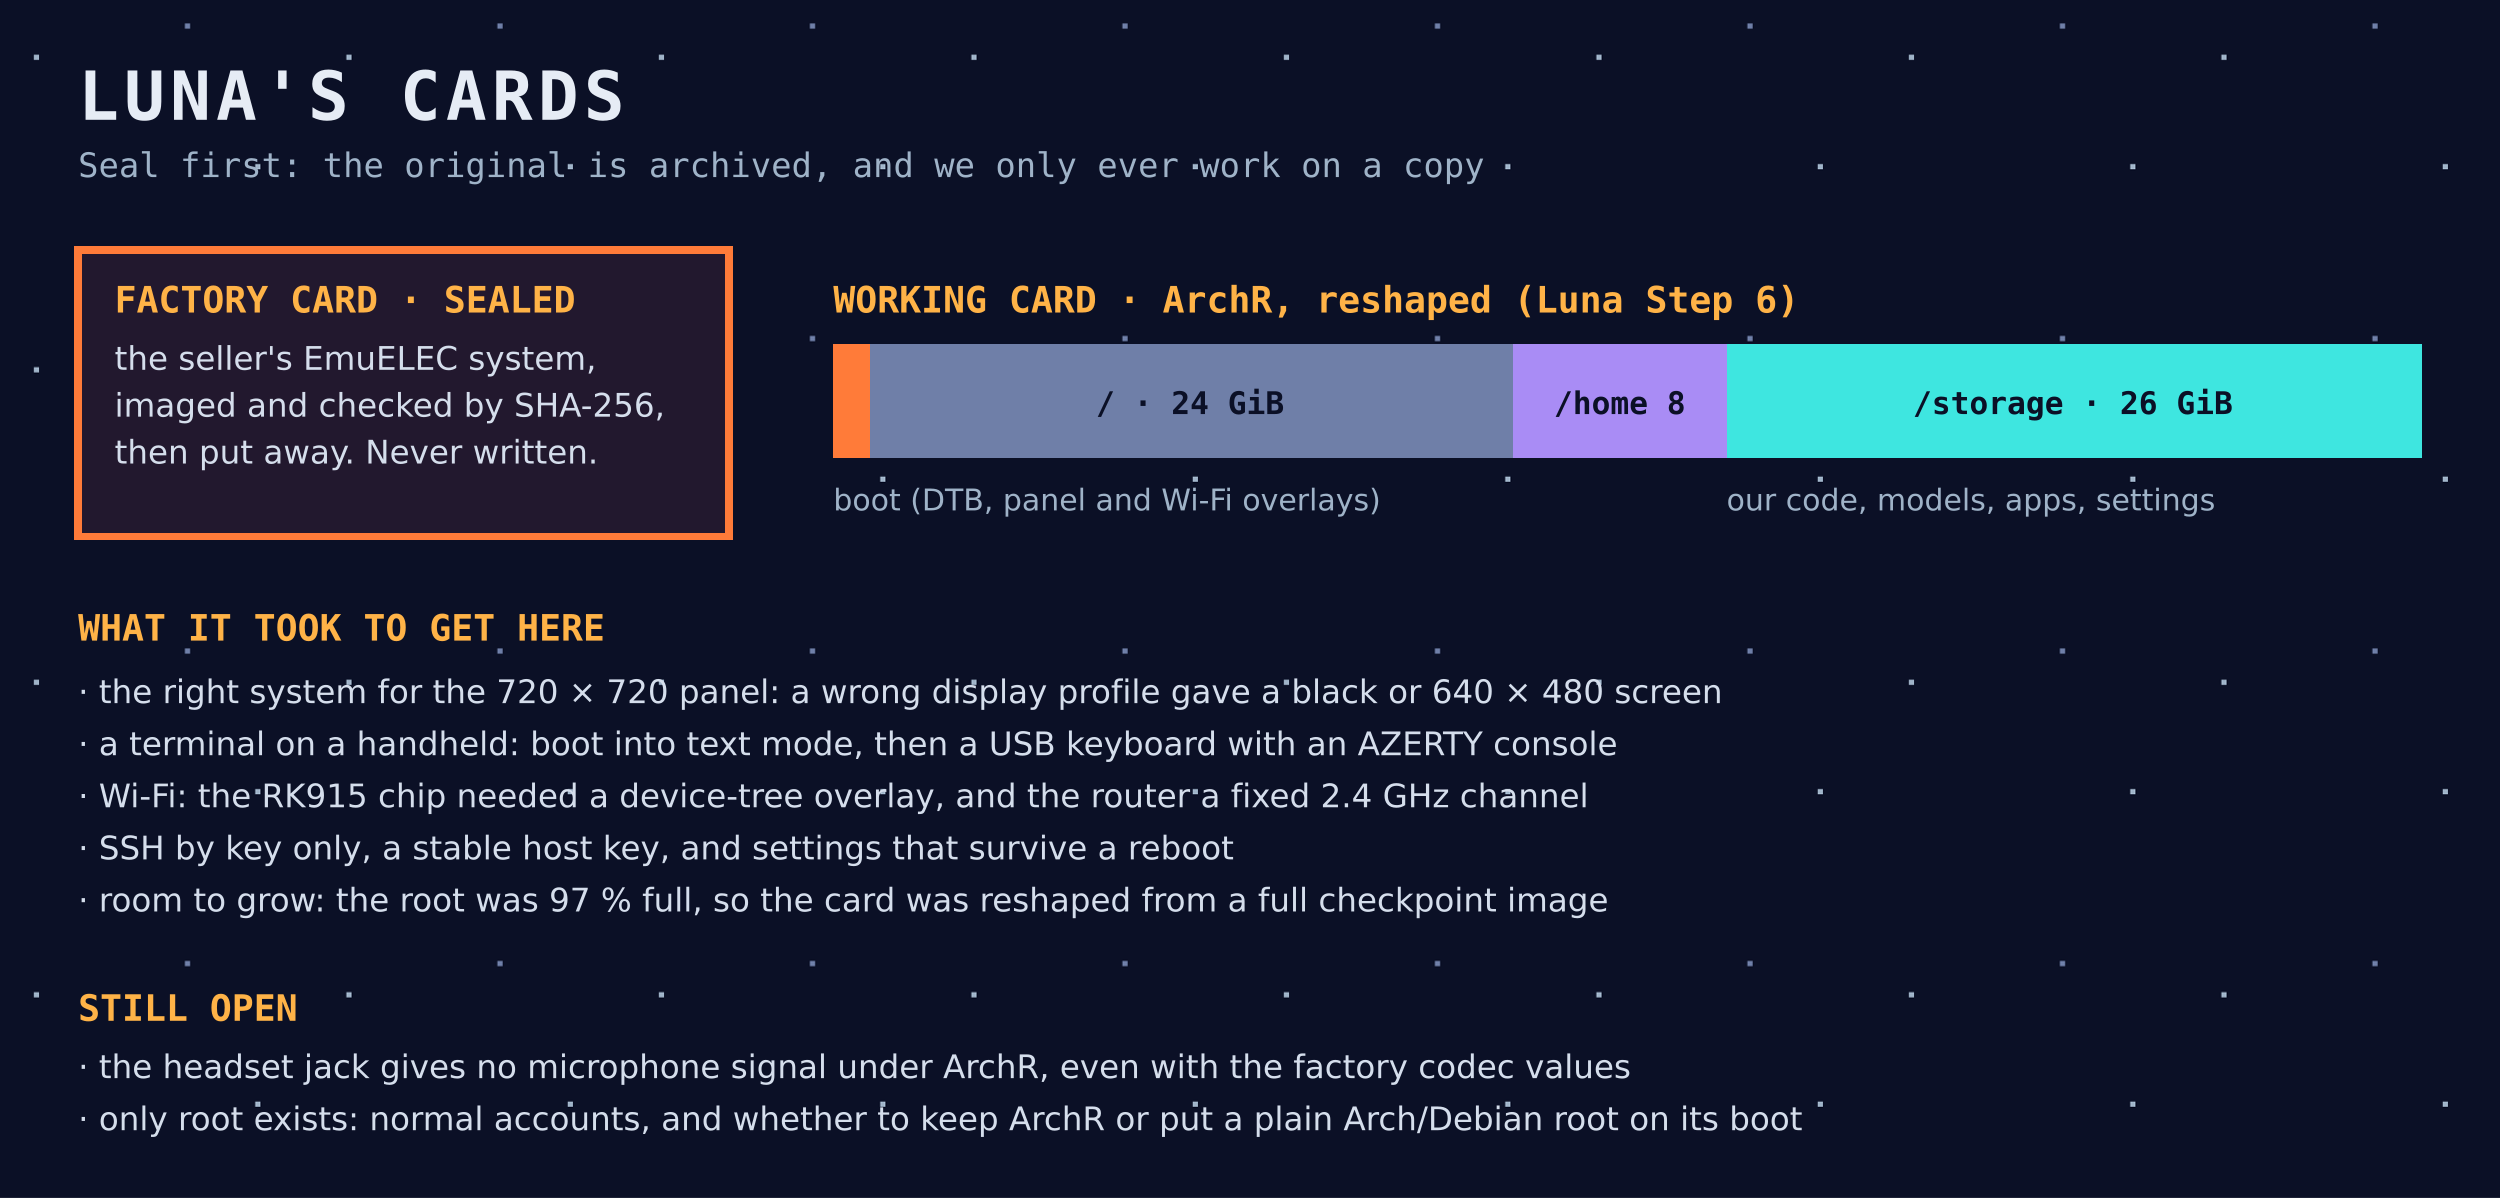
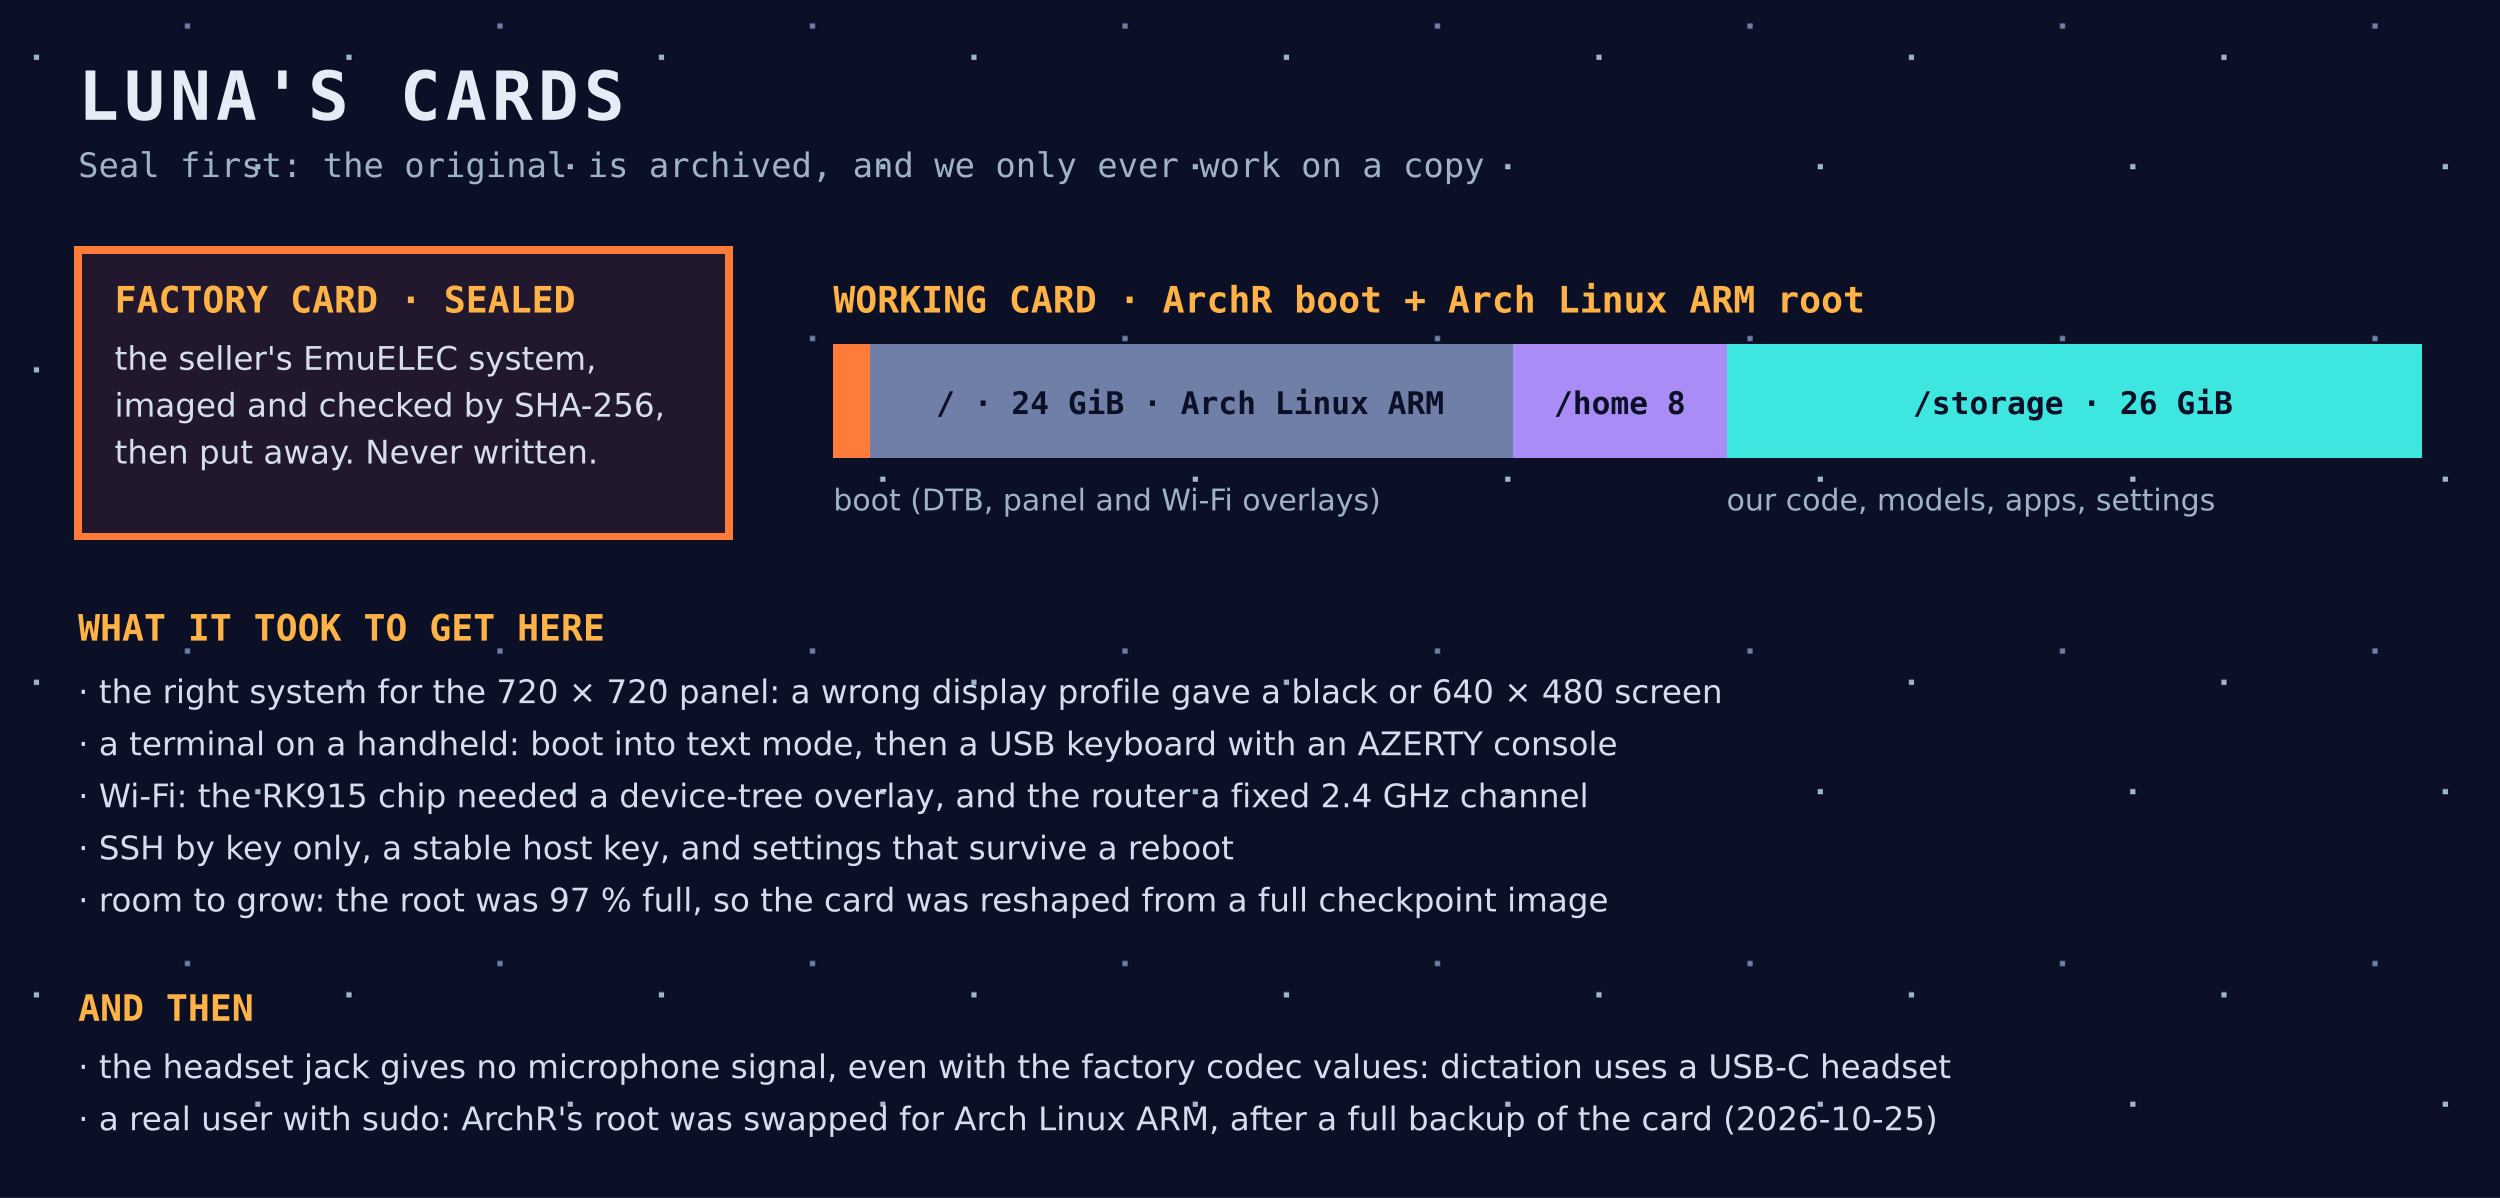
<svg xmlns="http://www.w3.org/2000/svg" viewBox="0 0 960 460" width="960" height="460" font-family="DejaVu Sans, Verdana, sans-serif">
  <defs>
    <pattern id="stars" width="120" height="120" patternUnits="userSpaceOnUse">
      <rect width="120" height="120" fill="#0b1026" />
      <rect x="13" y="21" width="2" height="2" fill="#9fb3c8" />
      <rect x="71" y="9" width="2" height="2" fill="#6f7fa8" />
      <rect x="98" y="63" width="2" height="2" fill="#9fb3c8" />
    </pattern>
  </defs>
  <style>
    .title { font: bold 26px 'DejaVu Sans Mono', monospace; fill: #e6ecf5; letter-spacing: 2px; }
    .sub { font: 13px 'DejaVu Sans Mono', monospace; fill: #9fb3c8; }
    .h { font: bold 14px 'DejaVu Sans Mono', monospace; fill: #ffb347; }
    .t { font: 12.5px 'DejaVu Sans', sans-serif; fill: #d5deec; }
    .s { font: 11.5px 'DejaVu Sans', sans-serif; fill: #9fb3c8; }
    .in { font: bold 12px 'DejaVu Sans Mono', monospace; fill: #0b1026; }
  </style>
  <rect width="960" height="460" fill="url(#stars)" />
  <text x="30" y="46" class="title">LUNA'S CARDS</text>
  <text x="30" y="68" class="sub">Seal first: the original is archived, and we only ever work on a copy</text>
  <g shape-rendering="crispEdges">
    <rect x="30" y="96" width="250" height="110" fill="#22182e" stroke="#ff7b39" stroke-width="3" />
  </g>
  <text x="44" y="120" class="h">FACTORY CARD · SEALED</text>
  <text x="44" y="142" class="t">the seller's EmuELEC system,</text>
  <text x="44" y="160" class="t">imaged and checked by SHA-256,</text>
  <text x="44" y="178" class="t">then put away. Never written.</text>
-   <text x="320" y="120" class="h">WORKING CARD · ArchR, reshaped (Luna Step 6)</text>
+   <text x="320" y="120" class="h">WORKING CARD · ArchR boot + Arch Linux ARM root</text>
  <g shape-rendering="crispEdges">
    <rect x="320" y="132" width="14" height="44" fill="#ff7b39" />
    <rect x="334" y="132" width="247" height="44" fill="#6f7fa8" />
    <rect x="581" y="132" width="82" height="44" fill="#a98cf5" />
    <rect x="663" y="132" width="267" height="44" fill="#3ee6e0" />
  </g>
-   <text x="457" y="159" class="in" text-anchor="middle">/ · 24 GiB</text>
+   <text x="457" y="159" class="in" text-anchor="middle">/ · 24 GiB · Arch Linux ARM</text>
  <text x="622" y="159" class="in" text-anchor="middle">/home 8</text>
  <text x="796" y="159" class="in" text-anchor="middle">/storage · 26 GiB</text>
  <text x="320" y="196" class="s">boot (DTB, panel and Wi-Fi overlays)</text>
  <text x="663" y="196" class="s">our code, models, apps, settings</text>
  <text x="30" y="246" class="h">WHAT IT TOOK TO GET HERE</text>
  <text x="30" y="270" class="t">· the right system for the 720 × 720 panel: a wrong display profile gave a black or 640 × 480 screen</text>
  <text x="30" y="290" class="t">· a terminal on a handheld: boot into text mode, then a USB keyboard with an AZERTY console</text>
  <text x="30" y="310" class="t">· Wi-Fi: the RK915 chip needed a device-tree overlay, and the router a fixed 2.4 GHz channel</text>
  <text x="30" y="330" class="t">· SSH by key only, a stable host key, and settings that survive a reboot</text>
  <text x="30" y="350" class="t">· room to grow: the root was 97 % full, so the card was reshaped from a full checkpoint image</text>
-   <text x="30" y="392" class="h">STILL OPEN</text>
-   <text x="30" y="414" class="t">· the headset jack gives no microphone signal under ArchR, even with the factory codec values</text>
-   <text x="30" y="434" class="t">· only root exists: normal accounts, and whether to keep ArchR or put a plain Arch/Debian root on its boot</text>
+   <text x="30" y="392" class="h">AND THEN</text>
+   <text x="30" y="414" class="t">· the headset jack gives no microphone signal, even with the factory codec values: dictation uses a USB-C headset</text>
+   <text x="30" y="434" class="t">· a real user with sudo: ArchR's root was swapped for Arch Linux ARM, after a full backup of the card (2026-10-25)</text>
</svg>
